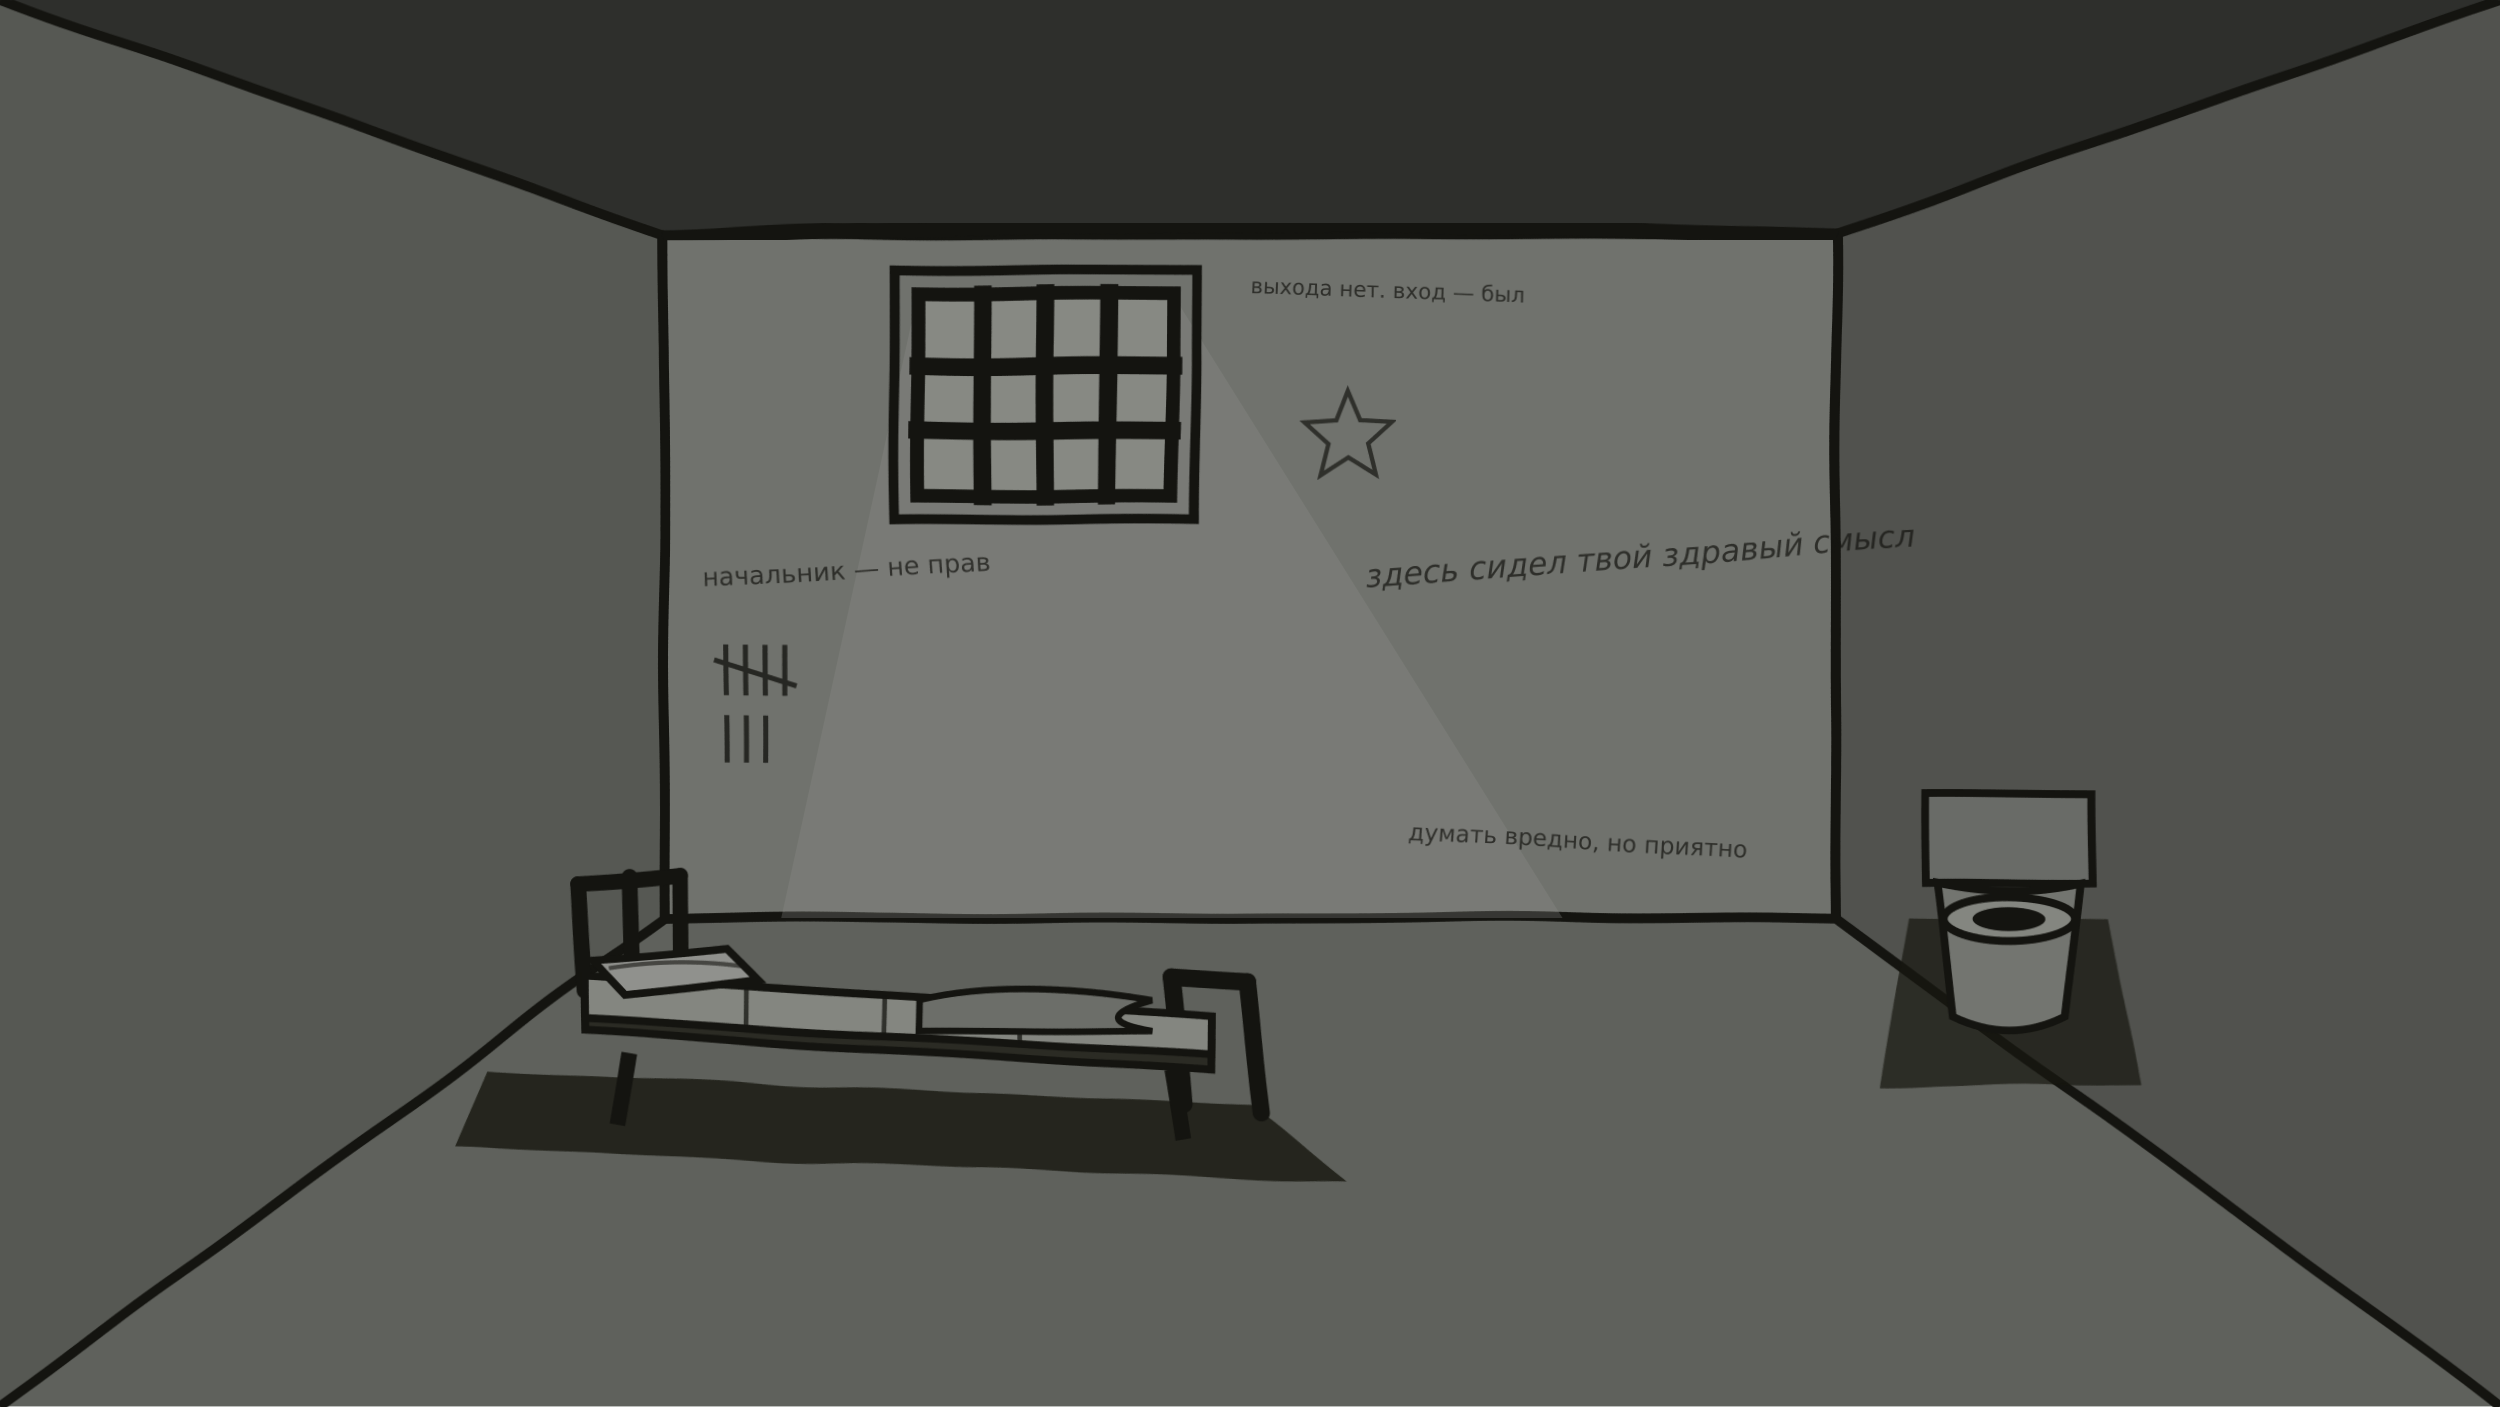
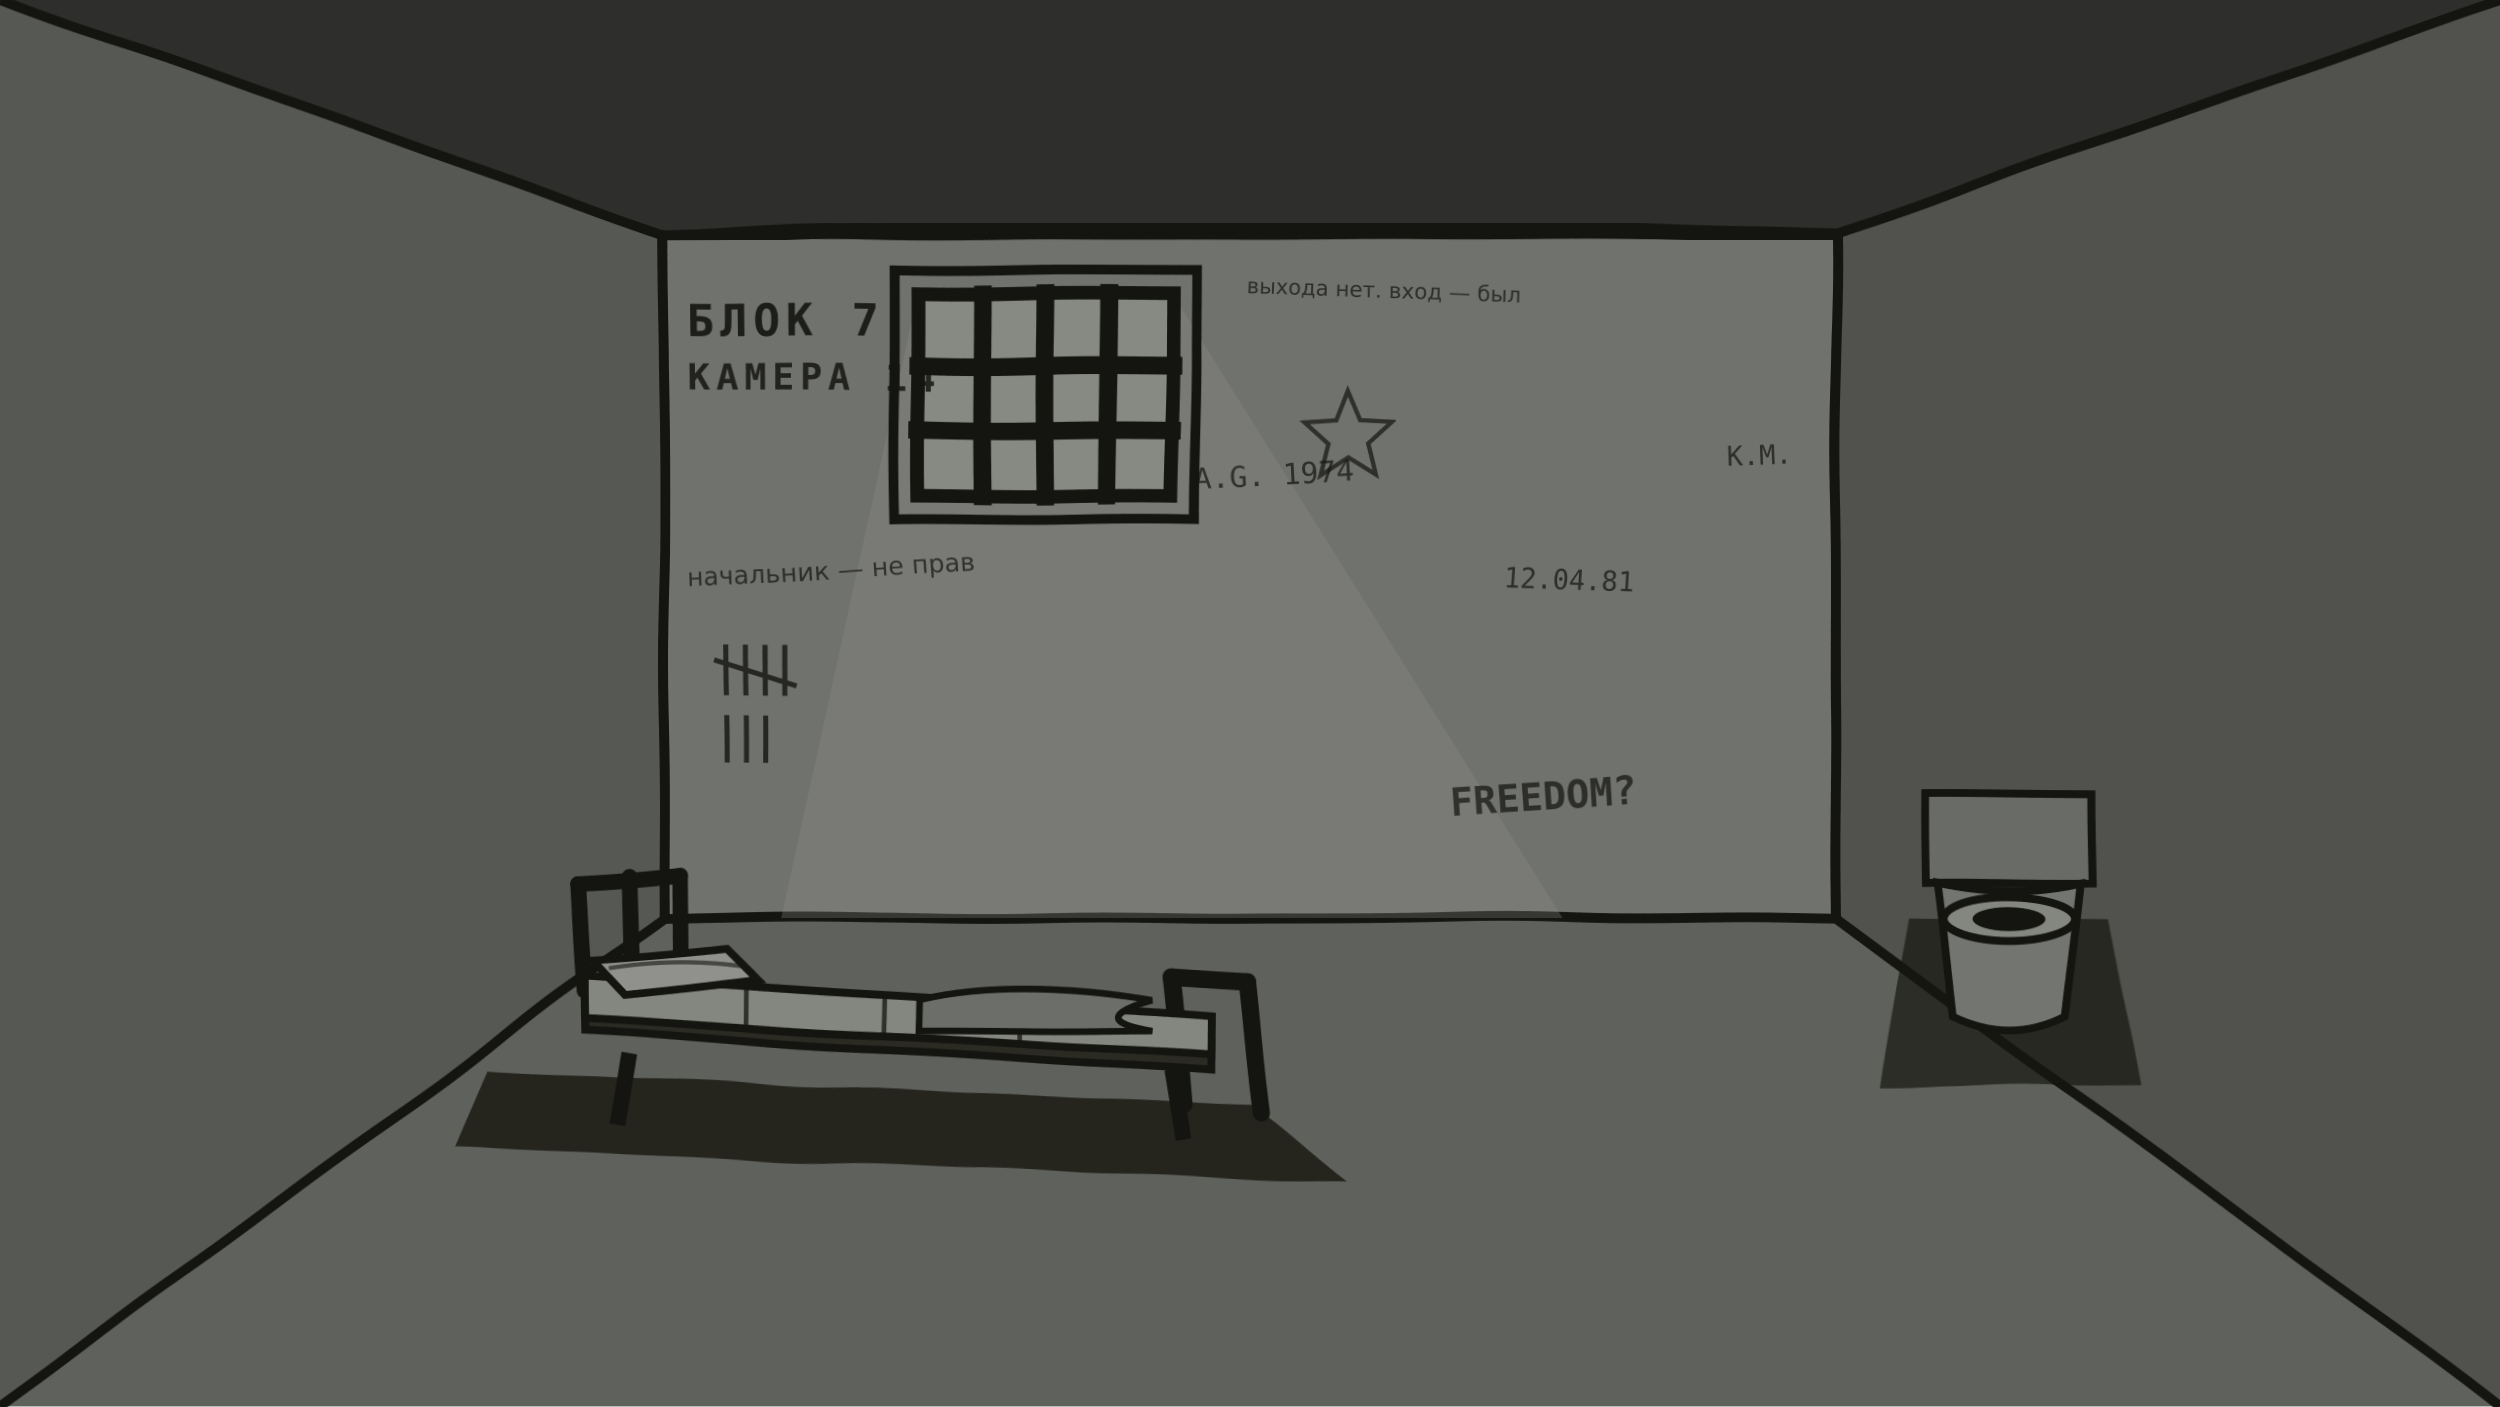
<svg xmlns="http://www.w3.org/2000/svg" viewBox="0 0 1280 720" width="1280" height="720">
  <defs>
    <filter id="ink" x="-6%" y="-6%" width="112%" height="112%">
      <feTurbulence type="fractalNoise" baseFrequency="0.011" numOctaves="1" seed="11" result="n" />
      <feDisplacementMap in="SourceGraphic" in2="n" scale="4.5" xChannelSelector="R" yChannelSelector="G" />
    </filter>
    <filter id="inkHeavy" x="-8%" y="-8%" width="116%" height="116%">
      <feTurbulence type="fractalNoise" baseFrequency="0.016" numOctaves="1" seed="7" result="n" />
      <feDisplacementMap in="SourceGraphic" in2="n" scale="6" xChannelSelector="R" yChannelSelector="G" />
    </filter>
  </defs>
  <rect x="0" y="0" width="1280" height="720" fill="#787a75" />
  <polygon points="0,0 1280,0 940,120 340,120" fill="#2e2f2c" />
  <polygon points="0,0 340,120 340,470 0,720" fill="#565853" />
  <polygon points="1280,0 1280,720 940,470 940,120" fill="#51524e" />
  <rect x="340" y="120" width="600" height="350" fill="#70726d" />
  <polygon points="340,470 940,470 1280,720 0,720" fill="#5f615c" />
  <g fill="none" stroke="#141410" stroke-width="5" filter="url(#ink)" stroke-linejoin="round">
    <polyline points="0,0 340,120 340,470 0,720" />
    <polyline points="1280,0 940,120 940,470 1280,720" />
    <rect x="340" y="120" width="600" height="350" />
  </g>
  <polygon points="470,150 600,150 800,470 400,470" fill="#8e8f8b" opacity="0.28" />
  <g filter="url(#ink)">
    <rect x="470" y="150" width="130" height="104" fill="#878983" stroke="#141410" stroke-width="7" />
    <g stroke="#141410" stroke-width="9" stroke-linecap="square">
      <line x1="503" y1="150" x2="503" y2="254" />
      <line x1="535" y1="150" x2="535" y2="254" />
      <line x1="567" y1="150" x2="567" y2="254" />
      <line x1="470" y1="187" x2="600" y2="187" />
      <line x1="470" y1="220" x2="600" y2="220" />
    </g>
    <rect x="458" y="138" width="154" height="128" fill="none" stroke="#141410" stroke-width="5" />
  </g>
  <polygon points="250,548 640,566 690,606 232,588" fill="#17170f" opacity="0.8" filter="url(#inkHeavy)" />
  <g filter="url(#ink)">
    <g stroke="#141410" stroke-width="8" fill="none" stroke-linecap="round">
      <path d="M296 452 L300 508" />
      <path d="M322 448 L324 512" />
      <path d="M348 448 L348 514" />
      <path d="M296 452 L348 448" />
    </g>
    <g stroke="#141410" stroke-width="9" fill="none" stroke-linecap="round">
      <path d="M600 500 L606 566" />
      <path d="M638 502 L646 570" />
      <path d="M600 500 L638 502" />
    </g>
    <polygon points="300,514 620,534 620,548 300,528" fill="#2b2b24" stroke="#141410" stroke-width="4" />
    <line x1="322" y1="540" x2="316" y2="576" stroke="#141410" stroke-width="8" />
    <line x1="600" y1="548" x2="606" y2="584" stroke="#141410" stroke-width="8" />
    <polygon points="300,500 620,520 620,540 300,522" fill="#848680" stroke="#141410" stroke-width="4" />
    <g stroke="#141410" stroke-width="2.4" opacity="0.75">
      <line x1="382" y1="506" x2="382" y2="526" />
      <line x1="452" y1="510" x2="452" y2="530" />
      <line x1="522" y1="514" x2="522" y2="534" />
    </g>
    <polygon points="304,492 372,486 388,502 320,510" fill="#90918d" stroke="#141410" stroke-width="4" />
    <path d="M312 496 Q344 490 380 495" fill="none" stroke="#141410" stroke-width="2.2" opacity="0.6" />
    <path d="M470 512 Q520 500 590 512 Q556 522 590 528 L470 528 Z" fill="#6c6e69" stroke="#141410" stroke-width="3.4" />
  </g>
  <g filter="url(#ink)">
    <polygon points="978,470 1080,470 1096,556 962,556" fill="#17170f" opacity="0.7" filter="url(#inkHeavy)" />
    <polygon points="986,406 1072,406 1072,452 986,452" fill="#696b67" stroke="#141410" stroke-width="4" />
    <path d="M992 452 Q1030 460 1066 452 L1058 520 Q1030 534 1000 520 Z" fill="#737570" stroke="#141410" stroke-width="4" />
    <ellipse cx="1029" cy="470" rx="34" ry="11" fill="#848680" stroke="#141410" stroke-width="4" />
    <ellipse cx="1029" cy="470" rx="19" ry="6" fill="#141410" />
  </g>
+   <g filter="url(#ink)" fill="#141410" font-family="DejaVu Sans Mono" font-weight="bold" letter-spacing="3">
+     <text x="352" y="172" font-size="23" opacity="0.9">БЛОК 7</text>
+     <text x="352" y="200" font-size="19" opacity="0.85">КАМЕРА 14</text>
+   </g>
+   <g filter="url(#ink)" fill="#141410" font-family="DejaVu Sans Mono" opacity="0.72">
+     <text x="612" y="250" font-size="15" transform="rotate(-3 612 250)">A.G. 1974</text>
+     <text x="770" y="300" font-size="14" transform="rotate(2 770 300)">12.04.81</text>
+     <text x="885" y="238" font-size="14" transform="rotate(-2 885 238)">К.М.</text>
+     <text x="742" y="418" font-size="20" font-weight="bold" transform="rotate(-4 742 418)">FREEDOM?</text>
+   </g>
  <g filter="url(#ink)" fill="#141410" font-family="DejaVu Sans" opacity="0.72">
-     <text x="700" y="300" font-size="16" font-style="italic" transform="rotate(-4 700 300)">здесь сидел твой здравый смысл</text>
-     <text x="360" y="300" font-size="13" transform="rotate(-3 360 300)">начальник — не прав</text>
-     <text x="720" y="430" font-size="12" transform="rotate(3 720 430)">думать вредно, но приятно</text>
-     <text x="640" y="150" font-size="11" transform="rotate(2 640 150)">выхода нет. вход — был</text>
+     <text x="352" y="300" font-size="13" transform="rotate(-3 352 300)">начальник — не прав</text>
+     <text x="638" y="150" font-size="11" transform="rotate(2 638 150)">выхода нет. вход — был</text>
  </g>
  <g stroke="#141410" stroke-width="2.6" opacity="0.8" filter="url(#ink)">
    <path d="M372 330 v26 M382 330 v26 M392 330 v26 M402 330 v26 M366 338 l42 13" />
    <path d="M372 366 v24 M382 366 v24 M392 366 v24" />
  </g>
  <g stroke="#141410" stroke-width="2.2" fill="none" opacity="0.7" filter="url(#ink)">
    <path d="M690 200 l6 15 l16 1 l-12 11 l4 16 l-14 -9 l-14 9 l4 -16 l-12 -11 l16 -1 z" />
  </g>
  <path d="M340 122 Q640 108 940 122" fill="none" stroke="#141410" stroke-width="8" filter="url(#ink)" />
</svg>
